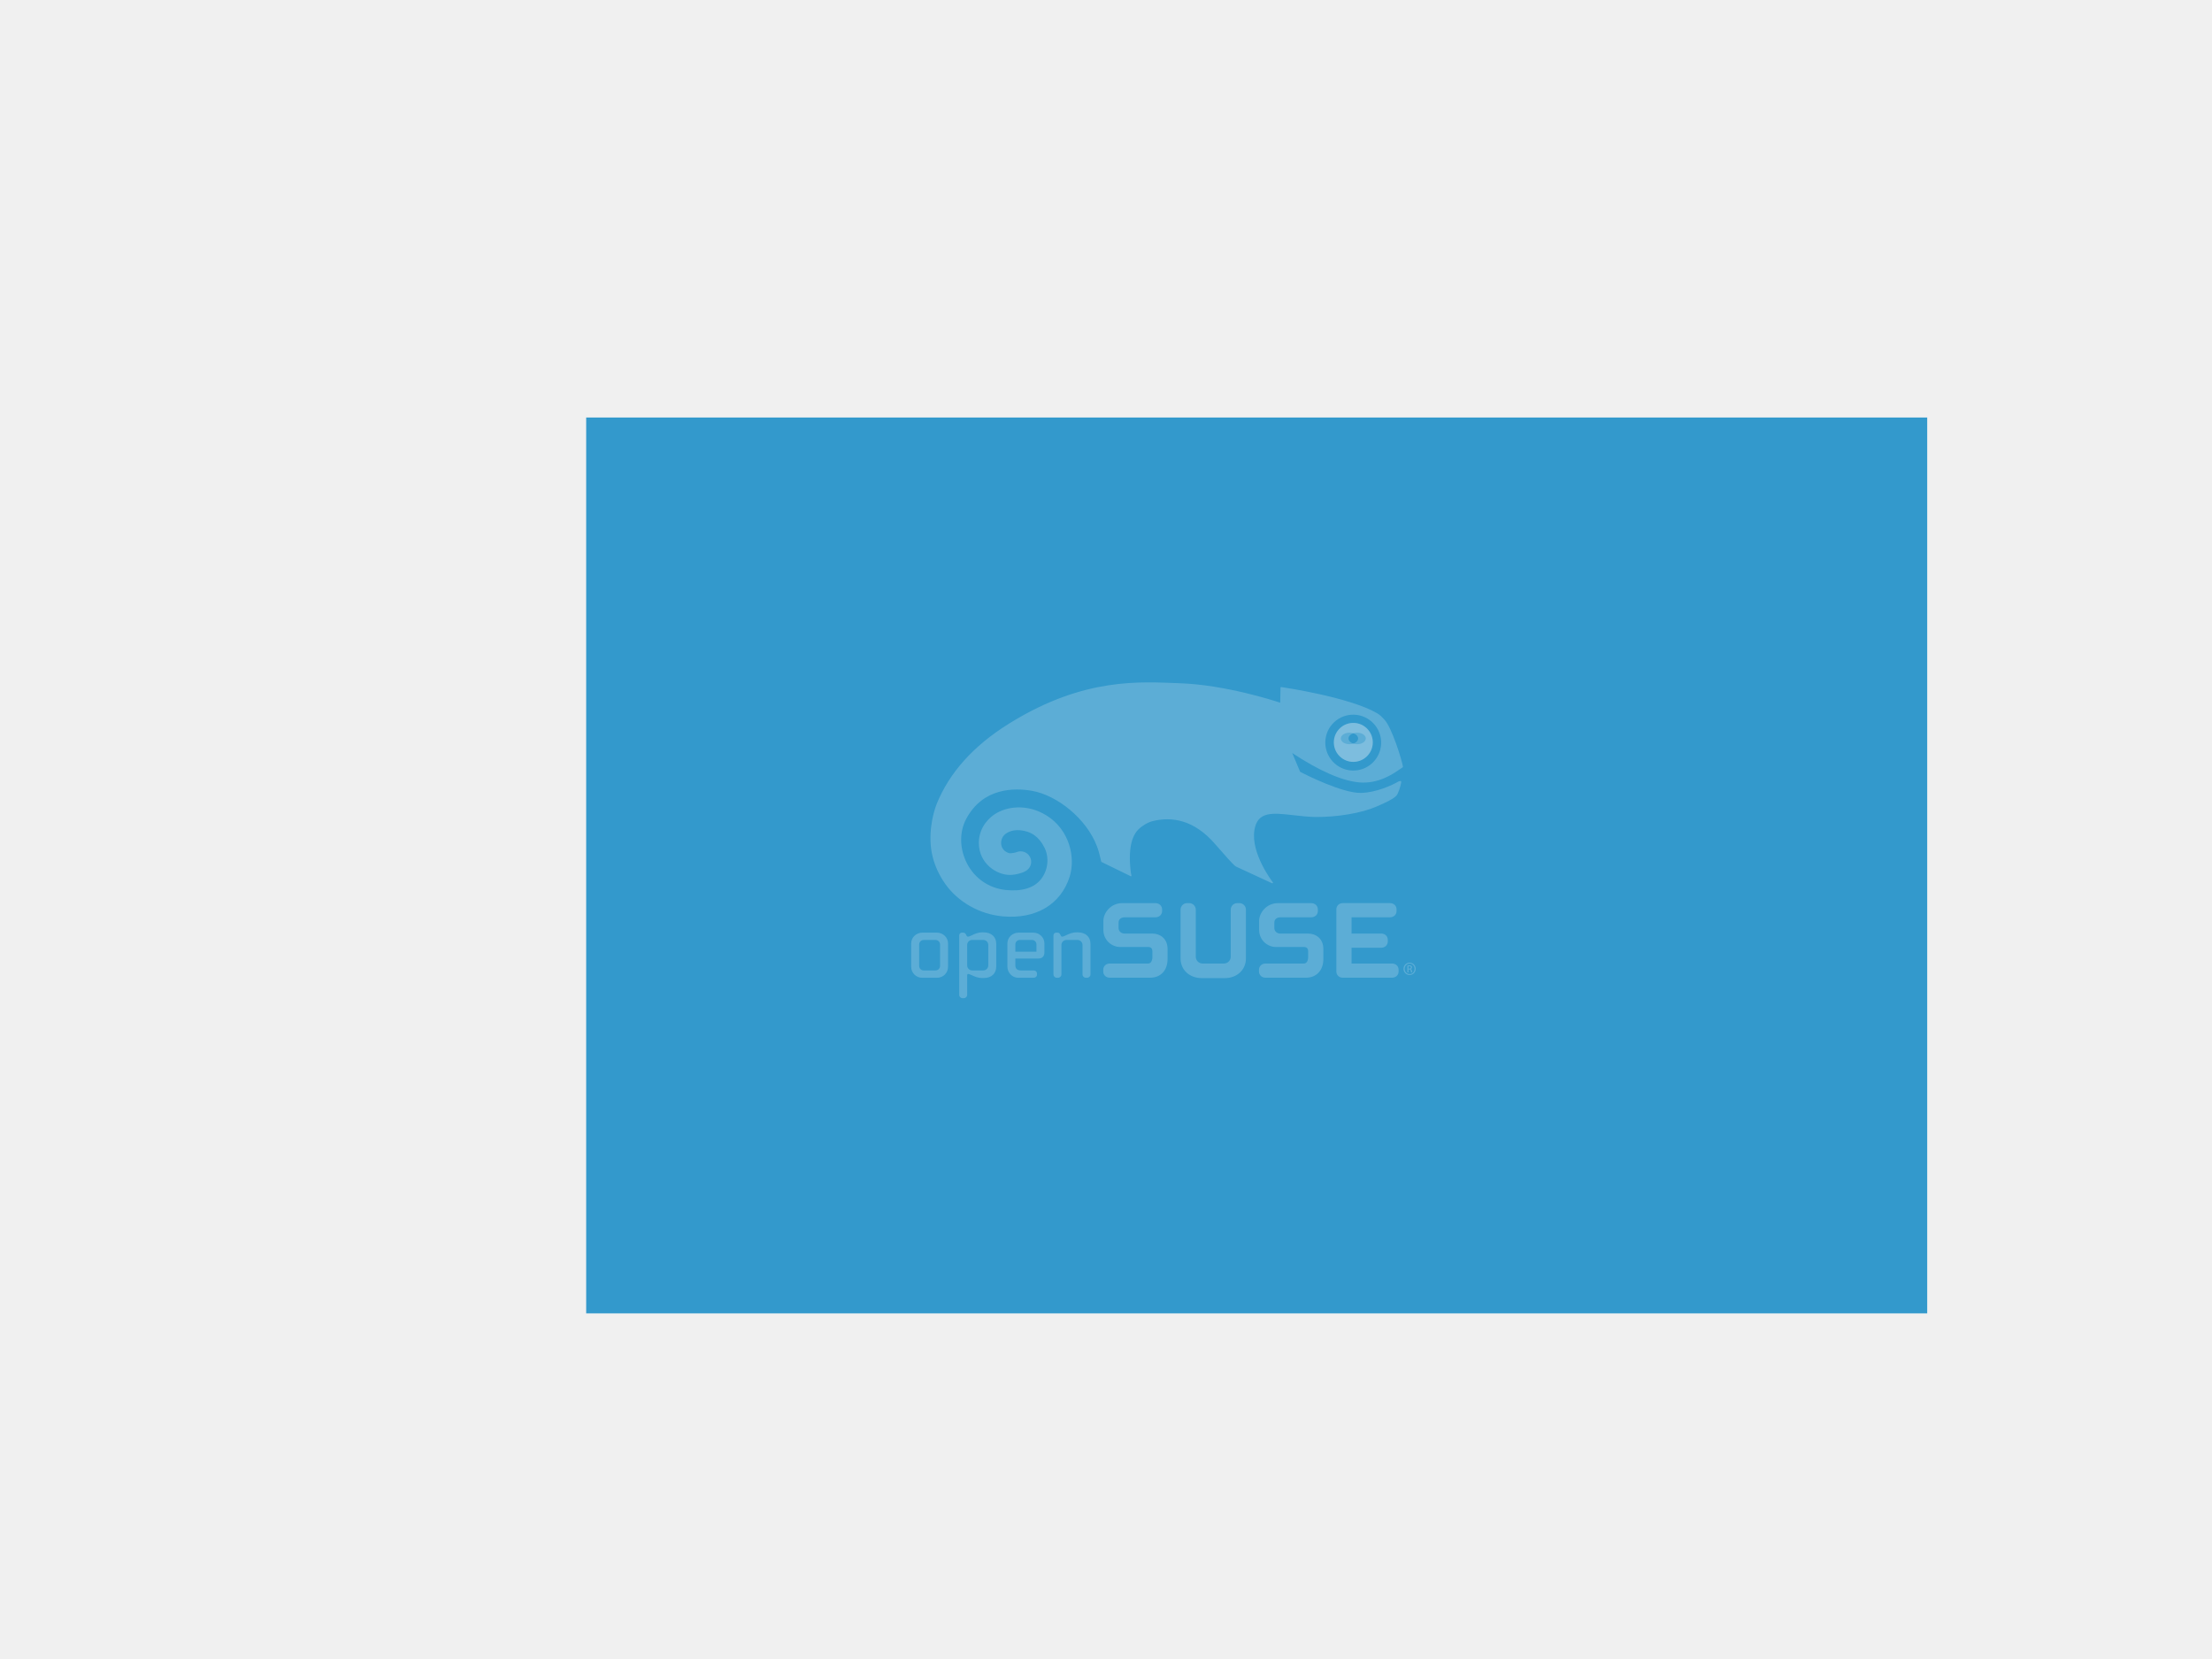
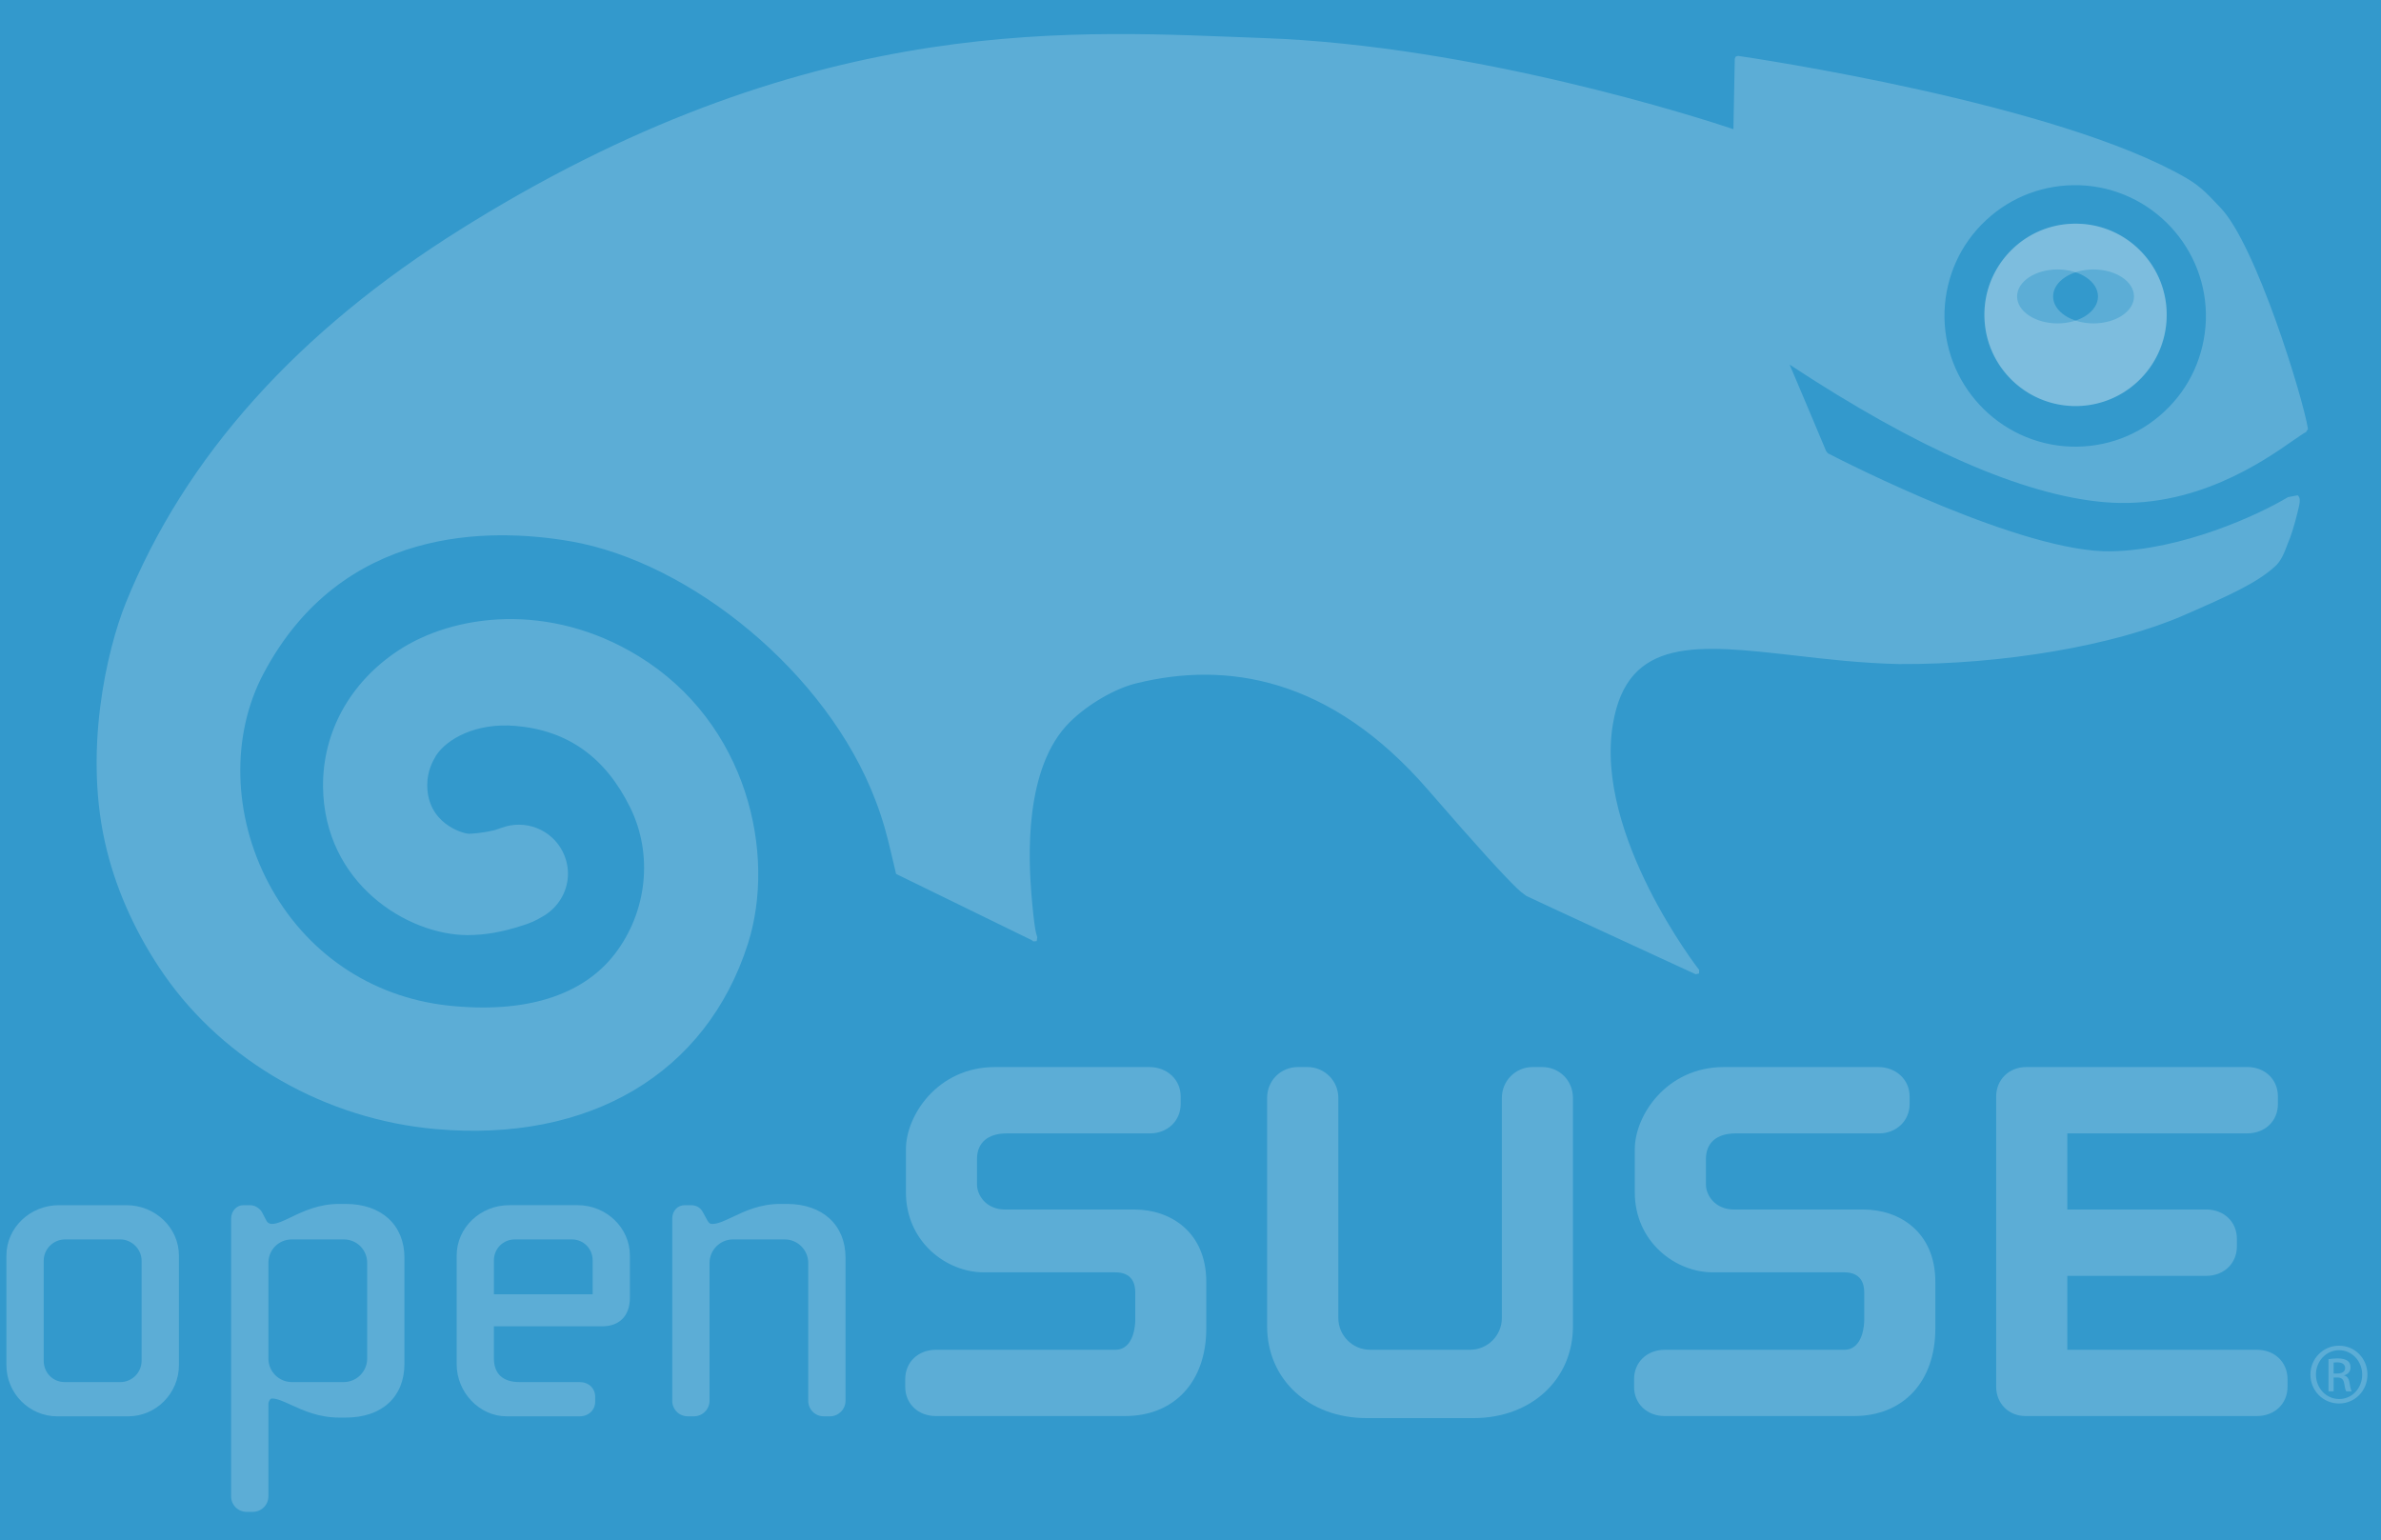
- <svg xmlns="http://www.w3.org/2000/svg" version="1.1" x="0px" y="0px" width="800px" height="600px" viewBox="0 0 800 600" enable-background="new 0 0 800 600" xml:space="preserve">
-   <g id="Ebene_1">
-     <rect x="212" y="151" fill-rule="evenodd" clip-rule="evenodd" fill="#3399CC" width="485" height="324" />
+ <svg xmlns="http://www.w3.org/2000/svg" version="1.1" x="0px" y="0px" width="184" height="119" viewBox="0 0 184 119" enable-background="new 0 0 800 600" xml:space="preserve" id="svg2">
+   <defs id="defs46" />
+   <g id="Ebene_1" transform="matrix(0.4477075,0,0,0.4035312,-111.3082,-68.39507)">
+     <rect x="212" y="151" clip-rule="evenodd" width="485" height="324" id="rect5" style="fill:#3399cc;fill-rule:evenodd" />
  </g>
-   <g id="Geeko_Body">
-     <g opacity="0.2">
-       <path fill-rule="evenodd" clip-rule="evenodd" fill="#FFFFFF" d="M506.315,278.163c0.459-0.303,0.796-0.554,0.938-0.61    l0.153-0.239c-0.388-2.44-4.025-14.271-6.776-17.115c-0.758-0.775-1.365-1.539-2.594-2.258    c-9.952-5.799-33.562-9.299-34.668-9.459l-0.188,0.052l-0.071,0.171c0,0-0.091,4.892-0.105,5.439    c-2.411-0.81-19.94-6.472-36.372-7.042c-13.935-0.49-34.229-2.292-61.12,14.243l-0.795,0.495    c-12.652,7.892-21.387,17.623-25.953,28.929c-1.432,3.558-3.358,11.586-1.449,19.14c0.822,3.302,2.355,6.62,4.422,9.59    c4.672,6.711,12.512,11.164,20.953,11.916c11.919,1.066,20.944-4.287,24.154-14.311c2.207-6.916,0-17.064-8.461-22.241    c-6.882-4.214-14.282-3.256-18.575-0.416c-3.724,2.469-5.833,6.306-5.796,10.52c0.086,7.475,6.525,11.448,11.155,11.46    c1.345,0,2.696-0.234,4.219-0.73c0.542-0.165,1.052-0.37,1.614-0.718l0.176-0.103l0.111-0.074l-0.037,0.022    c1.055-0.719,1.69-1.888,1.69-3.142c0-0.342-0.048-0.689-0.146-1.038c-0.547-1.893-2.417-3.038-4.355-2.685l-0.262,0.062    l-0.354,0.108l-0.514,0.177c-1.066,0.262-1.864,0.285-2.035,0.291c-0.542-0.035-3.207-0.833-3.207-3.752v-0.04    c0-1.072,0.43-1.824,0.667-2.235c0.829-1.3,3.099-2.576,6.166-2.309c4.025,0.348,6.927,2.412,8.849,6.306    c1.784,3.62,1.317,8.073-1.203,11.335c-2.503,3.232-6.959,4.606-12.885,3.968c-5.976-0.661-11.027-4.1-13.857-9.453    c-2.769-5.233-2.92-11.437-0.391-16.203c6.049-11.42,17.475-11.301,23.74-10.218c9.271,1.608,19.818,10.16,23.559,20.035    c0.604,1.574,0.912,2.822,1.181,3.963l0.404,1.705l10.474,5.114l0.137,0.103l0.254-0.023l0.046-0.302    c-0.065-0.234-0.217-0.45-0.459-3.381c-0.199-2.601-0.604-9.722,2.981-13.251c1.392-1.379,3.513-2.61,5.188-3.004    c6.865-1.677,14.915-0.52,22.526,8.29c3.94,4.55,5.861,6.625,6.825,7.554l0.336,0.303l0.396,0.296    c0.316,0.172,13.088,6.056,13.088,6.056l0.263-0.063l0.005-0.273c-0.085-0.097-8.096-10.45-6.67-18.975    c1.123-6.79,6.527-6.175,14.002-5.331c2.44,0.285,5.218,0.604,8.094,0.668c8.03,0.051,16.68-1.432,22.011-3.764    c3.449-1.499,5.65-2.497,7.029-3.751c0.496-0.411,0.753-1.078,1.021-1.796l0.188-0.474c0.223-0.582,0.551-1.808,0.695-2.48    c0.058-0.296,0.092-0.609-0.119-0.775l-0.738,0.137c-2.341,1.409-8.193,4.077-13.664,4.191    c-6.793,0.137-20.468-6.831-21.894-7.572l-0.137-0.159c-0.336-0.821-2.389-5.672-2.828-6.698    c9.847,6.487,18.014,10.073,24.266,10.626C498.573,283.585,503.998,279.787,506.315,278.163z M479.319,268.221    c0.1-2.697,1.229-5.2,3.201-7.036c1.973-1.842,4.547-2.794,7.246-2.708c5.565,0.199,9.938,4.897,9.747,10.456    c-0.105,2.697-1.234,5.2-3.201,7.03c-1.973,1.852-4.541,2.804-7.252,2.713C483.501,278.471,479.134,273.785,479.319,268.221z" />
-       <path fill="#FFFFFF" d="M405.936,326.625c-4.438,0-6.879,3.752-6.879,6.346v3.33c0,3.82,3.121,6.187,6.015,6.187h10.16    c1.28,0,1.548,0.838,1.548,1.545v2.149c0,0.228-0.046,2.292-1.548,2.292h-13.857c-1.377,0-2.372,0.958-2.372,2.269v0.594    c0,1.306,0.995,2.258,2.372,2.258h14.61c3.819,0,6.283-2.657,6.283-6.773v-3.593c0-3.865-2.777-5.593-5.534-5.593h-9.997    c-1.505,0-2.187-1.129-2.187-1.927v-1.984c0-1.249,0.835-1.973,2.295-1.973h11.066c1.357,0,2.378-0.975,2.378-2.264v-0.593    c0-1.294-1.038-2.27-2.424-2.27H405.936z" />
-       <path fill="#FFFFFF" d="M447.479,326.625c-1.312,0-2.369,1.066-2.369,2.378v17.013c0,1.363-1.112,2.458-2.458,2.458h-7.723    c-1.351,0-2.457-1.095-2.457-2.458v-17.013c0-1.312-1.066-2.378-2.377-2.378h-0.747c-1.331,0-2.378,1.05-2.378,2.378v17.657    c0,4.111,3.235,7.093,7.691,7.093h8.259c4.45,0,7.683-2.981,7.683-7.093v-17.657c0-1.328-1.043-2.378-2.372-2.378H447.479z" />
-       <path fill="#FFFFFF" d="M462.266,326.625c-4.436,0-6.884,3.752-6.884,6.346v3.33c0,3.82,3.127,6.187,6.023,6.187h10.157    c1.282,0,1.551,0.838,1.551,1.545v2.149c0,0.228-0.046,2.292-1.551,2.292h-13.863c-1.371,0-2.372,0.958-2.372,2.269v0.594    c0,1.306,1.001,2.258,2.372,2.258h14.615c3.82,0,6.295-2.657,6.295-6.773v-3.593c0-3.865-2.785-5.593-5.542-5.593h-9.997    c-1.509,0-2.189-1.129-2.189-1.927v-1.984c0-1.249,0.835-1.973,2.295-1.973h11.072c1.354,0,2.371-0.975,2.371-2.264v-0.593    c0-1.294-1.037-2.27-2.429-2.27H462.266z" />
-       <path fill="#FFFFFF" d="M485.622,326.625c-1.317,0-2.312,0.976-2.312,2.27v22.441c0,1.288,0.972,2.258,2.26,2.258h17.883    c1.377,0,2.372-0.952,2.372-2.258v-0.594c0-1.311-0.995-2.269-2.372-2.269c0,0-13.988,0-14.646,0c0-0.582,0-5.138,0-5.713    c0.652,0,10.732,0,10.732,0c1.374,0,2.372-0.964,2.372-2.27v-0.593c0-1.312-0.998-2.264-2.372-2.264c0,0-10.08,0-10.732,0    c0-0.587,0-5.297,0-5.884c0.652,0,13.902,0,13.902,0c1.372,0,2.372-0.946,2.372-2.264v-0.593c0-1.312-1-2.27-2.372-2.27H485.622z" />
-       <g>
-         <path fill="#FFFFFF" d="M333.609,337.299c-2.241,0-4.065,1.744-4.065,3.894v8.461c0,2.184,1.765,3.963,3.929,3.963h5.473     c2.164,0,3.929-1.779,3.929-3.963v-8.461c0-2.149-1.825-3.894-4.065-3.894H333.609z M332.426,349.317v-7.726     c0-0.906,0.744-1.647,1.654-1.647h4.264c0.89,0,1.648,0.758,1.648,1.647v7.726c0,0.912-0.738,1.653-1.648,1.653h-4.296     C333.136,350.971,332.426,350.246,332.426,349.317z" />
-         <path fill="#FFFFFF" d="M355.266,337.201c-1.578,0-2.768,0.564-3.723,1.026c-0.582,0.279-1.086,0.52-1.477,0.52     c-0.177,0-0.328-0.08-0.408-0.211l-0.364-0.696c-0.091-0.183-0.456-0.541-0.907-0.541h-0.541c-0.52,0-0.936,0.467-0.936,1.037     v21.461c0,0.673,0.531,1.203,1.203,1.203h0.468c0.667,0,1.209-0.536,1.209-1.203v-7.121c0-0.211,0.137-0.439,0.276-0.439     c0.391,0,0.895,0.229,1.477,0.496c0.955,0.439,2.145,0.98,3.723,0.98h0.505c2.794,0,4.532-1.597,4.532-4.162v-8.192     c0-2.526-1.775-4.157-4.532-4.157H355.266z M349.79,349.152v-7.39c0-1.021,0.798-1.818,1.818-1.818h3.997     c1.021,0,1.818,0.798,1.818,1.818v7.39c0,1.003-0.818,1.818-1.818,1.818h-3.997C350.607,350.971,349.79,350.155,349.79,349.152z" />
-         <path fill="#FFFFFF" d="M368.399,337.299c-2.241,0-4.06,1.744-4.06,3.894v8.398c0,2.178,1.768,4.025,3.854,4.025h5.647     c0.698,0,1.203-0.484,1.203-1.141v-0.37c0-0.661-0.505-1.135-1.203-1.135h-4.639c-1.3,0-1.986-0.639-1.986-1.854     c0,0,0-2.115,0-2.457c0.379,0,8.369,0,8.369,0c1.346,0,2.142-0.821,2.142-2.212v-3.256c0-2.149-1.822-3.894-4.054-3.894H368.399z      M367.217,341.563c0-0.907,0.713-1.619,1.621-1.619h4.396c0.906,0,1.613,0.712,1.613,1.619c0,0,0,2.28,0,2.622     c-0.364,0-7.258,0-7.631,0C367.217,343.844,367.217,341.563,367.217,341.563z" />
-         <path fill="#FFFFFF" d="M389.353,337.201c-1.573,0-2.76,0.564-3.718,1.021c-0.596,0.28-1.105,0.525-1.521,0.525     c-0.183,0-0.257-0.023-0.399-0.269l-0.331-0.604c-0.19-0.382-0.513-0.575-0.949-0.575h-0.465c-0.562,0-0.972,0.438-0.972,1.037     v14.077c0,0.667,0.527,1.203,1.206,1.203h0.465c0.667,0,1.211-0.542,1.211-1.203v-10.65c0-0.998,0.815-1.818,1.813-1.818h3.999     c1.001,0,1.816,0.82,1.816,1.818v10.65c0,0.667,0.53,1.203,1.203,1.203h0.47c0.667,0,1.209-0.542,1.209-1.203v-11.055     c0-2.526-1.776-4.157-4.535-4.157H389.353z" />
+   <g id="Geeko_Body" transform="translate(-329.0483,-244.1624)">
+     <g id="g8" style="opacity:0.2">
+       <path clip-rule="evenodd" d="m 506.315,278.163 c 0.459,-0.303 0.796,-0.554 0.938,-0.61 l 0.153,-0.239 c -0.388,-2.44 -4.025,-14.271 -6.776,-17.115 -0.758,-0.775 -1.365,-1.539 -2.594,-2.258 -9.952,-5.799 -33.562,-9.299 -34.668,-9.459 l -0.188,0.052 -0.071,0.171 c 0,0 -0.091,4.892 -0.105,5.439 -2.411,-0.81 -19.94,-6.472 -36.372,-7.042 -13.935,-0.49 -34.229,-2.292 -61.12,14.243 l -0.795,0.495 c -12.652,7.892 -21.387,17.623 -25.953,28.929 -1.432,3.558 -3.358,11.586 -1.449,19.14 0.822,3.302 2.355,6.62 4.422,9.59 4.672,6.711 12.512,11.164 20.953,11.916 11.919,1.066 20.944,-4.287 24.154,-14.311 2.207,-6.916 0,-17.064 -8.461,-22.241 -6.882,-4.214 -14.282,-3.256 -18.575,-0.416 -3.724,2.469 -5.833,6.306 -5.796,10.52 0.086,7.475 6.525,11.448 11.155,11.46 1.345,0 2.696,-0.234 4.219,-0.73 0.542,-0.165 1.052,-0.37 1.614,-0.718 l 0.176,-0.103 0.111,-0.074 -0.037,0.022 c 1.055,-0.719 1.69,-1.888 1.69,-3.142 0,-0.342 -0.048,-0.689 -0.146,-1.038 -0.547,-1.893 -2.417,-3.038 -4.355,-2.685 l -0.262,0.062 -0.354,0.108 -0.514,0.177 c -1.066,0.262 -1.864,0.285 -2.035,0.291 -0.542,-0.035 -3.207,-0.833 -3.207,-3.752 v -0.04 c 0,-1.072 0.43,-1.824 0.667,-2.235 0.829,-1.3 3.099,-2.576 6.166,-2.309 4.025,0.348 6.927,2.412 8.849,6.306 1.784,3.62 1.317,8.073 -1.203,11.335 -2.503,3.232 -6.959,4.606 -12.885,3.968 -5.976,-0.661 -11.027,-4.1 -13.857,-9.453 -2.769,-5.233 -2.92,-11.437 -0.391,-16.203 6.049,-11.42 17.475,-11.301 23.74,-10.218 9.271,1.608 19.818,10.16 23.559,20.035 0.604,1.574 0.912,2.822 1.181,3.963 l 0.404,1.705 10.474,5.114 0.137,0.103 0.254,-0.023 0.046,-0.302 c -0.065,-0.234 -0.217,-0.45 -0.459,-3.381 -0.199,-2.601 -0.604,-9.722 2.981,-13.251 1.392,-1.379 3.513,-2.61 5.188,-3.004 6.865,-1.677 14.915,-0.52 22.526,8.29 3.94,4.55 5.861,6.625 6.825,7.554 l 0.336,0.303 0.396,0.296 c 0.316,0.172 13.088,6.056 13.088,6.056 l 0.263,-0.063 0.005,-0.273 c -0.085,-0.097 -8.096,-10.45 -6.67,-18.975 1.123,-6.79 6.527,-6.175 14.002,-5.331 2.44,0.285 5.218,0.604 8.094,0.668 8.03,0.051 16.68,-1.432 22.011,-3.764 3.449,-1.499 5.65,-2.497 7.029,-3.751 0.496,-0.411 0.753,-1.078 1.021,-1.796 l 0.188,-0.474 c 0.223,-0.582 0.551,-1.808 0.695,-2.48 0.058,-0.296 0.092,-0.609 -0.119,-0.775 l -0.738,0.137 c -2.341,1.409 -8.193,4.077 -13.664,4.191 -6.793,0.137 -20.468,-6.831 -21.894,-7.572 l -0.137,-0.159 c -0.336,-0.821 -2.389,-5.672 -2.828,-6.698 9.847,6.487 18.014,10.073 24.266,10.626 6.96,0.62 12.385,-3.178 14.702,-4.802 z m -26.996,-9.942 c 0.1,-2.697 1.229,-5.2 3.201,-7.036 1.973,-1.842 4.547,-2.794 7.246,-2.708 5.565,0.199 9.938,4.897 9.747,10.456 -0.105,2.697 -1.234,5.2 -3.201,7.03 -1.973,1.852 -4.541,2.804 -7.252,2.713 -5.559,-0.205 -9.926,-4.891 -9.741,-10.455 z" id="path10" style="fill:#ffffff;fill-rule:evenodd" />
+       <path d="m 405.936,326.625 c -4.438,0 -6.879,3.752 -6.879,6.346 v 3.33 c 0,3.82 3.121,6.187 6.015,6.187 h 10.16 c 1.28,0 1.548,0.838 1.548,1.545 v 2.149 c 0,0.228 -0.046,2.292 -1.548,2.292 h -13.857 c -1.377,0 -2.372,0.958 -2.372,2.269 v 0.594 c 0,1.306 0.995,2.258 2.372,2.258 h 14.61 c 3.819,0 6.283,-2.657 6.283,-6.773 v -3.593 c 0,-3.865 -2.777,-5.593 -5.534,-5.593 h -9.997 c -1.505,0 -2.187,-1.129 -2.187,-1.927 v -1.984 c 0,-1.249 0.835,-1.973 2.295,-1.973 h 11.066 c 1.357,0 2.378,-0.975 2.378,-2.264 v -0.593 c 0,-1.294 -1.038,-2.27 -2.424,-2.27 h -11.929 z" id="path12" style="fill:#ffffff" />
+       <path d="m 447.479,326.625 c -1.312,0 -2.369,1.066 -2.369,2.378 v 17.013 c 0,1.363 -1.112,2.458 -2.458,2.458 h -7.723 c -1.351,0 -2.457,-1.095 -2.457,-2.458 v -17.013 c 0,-1.312 -1.066,-2.378 -2.377,-2.378 h -0.747 c -1.331,0 -2.378,1.05 -2.378,2.378 v 17.657 c 0,4.111 3.235,7.093 7.691,7.093 h 8.259 c 4.45,0 7.683,-2.981 7.683,-7.093 v -17.657 c 0,-1.328 -1.043,-2.378 -2.372,-2.378 h -0.752 z" id="path14" style="fill:#ffffff" />
+       <path d="m 462.266,326.625 c -4.436,0 -6.884,3.752 -6.884,6.346 v 3.33 c 0,3.82 3.127,6.187 6.023,6.187 h 10.157 c 1.282,0 1.551,0.838 1.551,1.545 v 2.149 c 0,0.228 -0.046,2.292 -1.551,2.292 h -13.863 c -1.371,0 -2.372,0.958 -2.372,2.269 v 0.594 c 0,1.306 1.001,2.258 2.372,2.258 h 14.615 c 3.82,0 6.295,-2.657 6.295,-6.773 v -3.593 c 0,-3.865 -2.785,-5.593 -5.542,-5.593 h -9.997 c -1.509,0 -2.189,-1.129 -2.189,-1.927 v -1.984 c 0,-1.249 0.835,-1.973 2.295,-1.973 h 11.072 c 1.354,0 2.371,-0.975 2.371,-2.264 v -0.593 c 0,-1.294 -1.037,-2.27 -2.429,-2.27 h -11.924 z" id="path16" style="fill:#ffffff" />
+       <path d="m 485.622,326.625 c -1.317,0 -2.312,0.976 -2.312,2.27 v 22.441 c 0,1.288 0.972,2.258 2.26,2.258 h 17.883 c 1.377,0 2.372,-0.952 2.372,-2.258 v -0.594 c 0,-1.311 -0.995,-2.269 -2.372,-2.269 0,0 -13.988,0 -14.646,0 0,-0.582 0,-5.138 0,-5.713 0.652,0 10.732,0 10.732,0 1.374,0 2.372,-0.964 2.372,-2.27 v -0.593 c 0,-1.312 -0.998,-2.264 -2.372,-2.264 0,0 -10.08,0 -10.732,0 0,-0.587 0,-5.297 0,-5.884 0.652,0 13.902,0 13.902,0 1.372,0 2.372,-0.946 2.372,-2.264 v -0.593 c 0,-1.312 -1,-2.27 -2.372,-2.27 h -17.087 z" id="path18" style="fill:#ffffff" />
+       <g id="g20">
+         <path d="m 333.609,337.299 c -2.241,0 -4.065,1.744 -4.065,3.894 v 8.461 c 0,2.184 1.765,3.963 3.929,3.963 h 5.473 c 2.164,0 3.929,-1.779 3.929,-3.963 v -8.461 c 0,-2.149 -1.825,-3.894 -4.065,-3.894 h -5.201 z m -1.183,12.018 v -7.726 c 0,-0.906 0.744,-1.647 1.654,-1.647 h 4.264 c 0.89,0 1.648,0.758 1.648,1.647 v 7.726 c 0,0.912 -0.738,1.653 -1.648,1.653 h -4.296 c -0.912,10e-4 -1.622,-0.724 -1.622,-1.653 z" id="path22" style="fill:#ffffff" />
+         <path d="m 355.266,337.201 c -1.578,0 -2.768,0.564 -3.723,1.026 -0.582,0.279 -1.086,0.52 -1.477,0.52 -0.177,0 -0.328,-0.08 -0.408,-0.211 l -0.364,-0.696 c -0.091,-0.183 -0.456,-0.541 -0.907,-0.541 h -0.541 c -0.52,0 -0.936,0.467 -0.936,1.037 v 21.461 c 0,0.673 0.531,1.203 1.203,1.203 h 0.468 c 0.667,0 1.209,-0.536 1.209,-1.203 v -7.121 c 0,-0.211 0.137,-0.439 0.276,-0.439 0.391,0 0.895,0.229 1.477,0.496 0.955,0.439 2.145,0.98 3.723,0.98 h 0.505 c 2.794,0 4.532,-1.597 4.532,-4.162 v -8.192 c 0,-2.526 -1.775,-4.157 -4.532,-4.157 h -0.505 z m -5.476,11.951 v -7.39 c 0,-1.021 0.798,-1.818 1.818,-1.818 h 3.997 c 1.021,0 1.818,0.798 1.818,1.818 v 7.39 c 0,1.003 -0.818,1.818 -1.818,1.818 h -3.997 c -1.001,10e-4 -1.818,-0.815 -1.818,-1.818 z" id="path24" style="fill:#ffffff" />
+         <path d="m 368.399,337.299 c -2.241,0 -4.06,1.744 -4.06,3.894 v 8.398 c 0,2.178 1.768,4.025 3.854,4.025 h 5.647 c 0.698,0 1.203,-0.484 1.203,-1.141 v -0.37 c 0,-0.661 -0.505,-1.135 -1.203,-1.135 h -4.639 c -1.3,0 -1.986,-0.639 -1.986,-1.854 0,0 0,-2.115 0,-2.457 0.379,0 8.369,0 8.369,0 1.346,0 2.142,-0.821 2.142,-2.212 v -3.256 c 0,-2.149 -1.822,-3.894 -4.054,-3.894 h -5.273 z m -1.182,4.264 c 0,-0.907 0.713,-1.619 1.621,-1.619 h 4.396 c 0.906,0 1.613,0.712 1.613,1.619 0,0 0,2.28 0,2.622 -0.364,0 -7.258,0 -7.631,0 10e-4,-0.341 10e-4,-2.622 10e-4,-2.622 z" id="path26" style="fill:#ffffff" />
+         <path d="m 389.353,337.201 c -1.573,0 -2.76,0.564 -3.718,1.021 -0.596,0.28 -1.105,0.525 -1.521,0.525 -0.183,0 -0.257,-0.023 -0.399,-0.269 l -0.331,-0.604 c -0.19,-0.382 -0.513,-0.575 -0.949,-0.575 h -0.465 c -0.562,0 -0.972,0.438 -0.972,1.037 v 14.077 c 0,0.667 0.527,1.203 1.206,1.203 h 0.465 c 0.667,0 1.211,-0.542 1.211,-1.203 v -10.65 c 0,-0.998 0.815,-1.818 1.813,-1.818 h 3.999 c 1.001,0 1.816,0.82 1.816,1.818 v 10.65 c 0,0.667 0.53,1.203 1.203,1.203 h 0.47 c 0.667,0 1.209,-0.542 1.209,-1.203 v -11.055 c 0,-2.526 -1.776,-4.157 -4.535,-4.157 h -0.502 z" id="path28" style="fill:#ffffff" />
      </g>
-       <g>
-         <path fill="#FFFFFF" d="M509.812,348.158c1.218,0,2.188,0.99,2.188,2.229c0,1.257-0.971,2.237-2.198,2.237     c-1.218,0-2.208-0.98-2.208-2.237c0-1.238,0.99-2.229,2.208-2.229H509.812z M509.802,348.505c-0.98,0-1.782,0.842-1.782,1.882     c0,1.06,0.802,1.891,1.792,1.891c0.99,0.011,1.782-0.831,1.782-1.881s-0.792-1.892-1.782-1.892H509.802z M509.386,351.684h-0.396     v-2.485c0.208-0.03,0.406-0.06,0.703-0.06c0.377,0,0.624,0.079,0.772,0.188c0.149,0.108,0.229,0.276,0.229,0.515     c0,0.326-0.218,0.524-0.485,0.604v0.021c0.218,0.039,0.366,0.237,0.416,0.604c0.06,0.387,0.118,0.535,0.158,0.614h-0.416     c-0.06-0.079-0.119-0.307-0.168-0.634c-0.06-0.316-0.218-0.436-0.535-0.436h-0.277V351.684z M509.386,350.307h0.287     c0.327,0,0.604-0.118,0.604-0.426c0-0.218-0.158-0.436-0.604-0.436c-0.129,0-0.218,0.01-0.287,0.021V350.307z" />
+       <g id="g30">
+         <path d="m 509.812,348.158 c 1.218,0 2.188,0.99 2.188,2.229 0,1.257 -0.971,2.237 -2.198,2.237 -1.218,0 -2.208,-0.98 -2.208,-2.237 0,-1.238 0.99,-2.229 2.208,-2.229 h 0.01 z m -0.01,0.347 c -0.98,0 -1.782,0.842 -1.782,1.882 0,1.06 0.802,1.891 1.792,1.891 0.99,0.011 1.782,-0.831 1.782,-1.881 0,-1.05 -0.792,-1.892 -1.782,-1.892 h -0.01 z m -0.416,3.179 h -0.396 v -2.485 c 0.208,-0.03 0.406,-0.06 0.703,-0.06 0.377,0 0.624,0.079 0.772,0.188 0.149,0.108 0.229,0.276 0.229,0.515 0,0.326 -0.218,0.524 -0.485,0.604 v 0.021 c 0.218,0.039 0.366,0.237 0.416,0.604 0.06,0.387 0.118,0.535 0.158,0.614 h -0.416 c -0.06,-0.079 -0.119,-0.307 -0.168,-0.634 -0.06,-0.316 -0.218,-0.436 -0.535,-0.436 h -0.277 v 1.069 z m 0,-1.377 h 0.287 c 0.327,0 0.604,-0.118 0.604,-0.426 0,-0.218 -0.158,-0.436 -0.604,-0.436 -0.129,0 -0.218,0.01 -0.287,0.021 v 0.841 z" id="path32" style="fill:#ffffff" />
      </g>
    </g>
  </g>
-   <g id="Auge_1">
-     <g opacity="0.2">
-       <path fill-rule="evenodd" clip-rule="evenodd" fill="#FFFFFF" d="M489.682,261.452c-1.888-0.068-3.678,0.599-5.046,1.882    s-2.175,3.021-2.232,4.903c-0.131,3.889,2.914,7.161,6.794,7.304c1.887,0.057,3.686-0.611,5.062-1.893    c1.374-1.289,2.164-3.028,2.224-4.903C496.614,264.856,493.57,261.59,489.682,261.452z M490.833,269.155    c-1.728,0-3.124-0.935-3.124-2.081c0-1.157,1.396-2.087,3.124-2.087s3.128,0.93,3.128,2.087    C493.961,268.221,492.561,269.155,490.833,269.155z" />
+   <g id="Auge_1" transform="translate(-329.0483,-244.1624)">
+     <g id="g35" style="opacity:0.2">
+       <path clip-rule="evenodd" d="m 489.682,261.452 c -1.888,-0.068 -3.678,0.599 -5.046,1.882 -1.368,1.283 -2.175,3.021 -2.232,4.903 -0.131,3.889 2.914,7.161 6.794,7.304 1.887,0.057 3.686,-0.611 5.062,-1.893 1.374,-1.289 2.164,-3.028 2.224,-4.903 0.13,-3.889 -2.914,-7.155 -6.802,-7.293 z m 1.151,7.703 c -1.728,0 -3.124,-0.935 -3.124,-2.081 0,-1.157 1.396,-2.087 3.124,-2.087 1.728,0 3.128,0.93 3.128,2.087 0,1.147 -1.4,2.081 -3.128,2.081 z" id="path37" style="fill:#ffffff;fill-rule:evenodd" />
    </g>
  </g>
-   <g id="Auge_2">
-     <g opacity="0.2">
-       <path fill-rule="evenodd" clip-rule="evenodd" fill="#FFFFFF" d="M482.403,268.745c0.06,1.875,0.85,3.614,2.224,4.903    c1.377,1.281,3.176,1.949,5.062,1.893c3.88-0.143,6.925-3.415,6.794-7.304c-0.058-1.882-0.864-3.62-2.232-4.903    s-3.158-1.95-5.046-1.882C485.316,261.59,482.272,264.856,482.403,268.745z M484.926,267.074c0-1.157,1.4-2.087,3.128-2.087    s3.124,0.93,3.124,2.087c0,1.146-1.396,2.081-3.124,2.081S484.926,268.221,484.926,267.074z" />
+   <g id="Auge_2" transform="translate(-329.0483,-244.1624)">
+     <g id="g40" style="opacity:0.2">
+       <path clip-rule="evenodd" d="m 482.403,268.745 c 0.06,1.875 0.85,3.614 2.224,4.903 1.377,1.281 3.176,1.949 5.062,1.893 3.88,-0.143 6.925,-3.415 6.794,-7.304 -0.058,-1.882 -0.864,-3.62 -2.232,-4.903 -1.368,-1.283 -3.158,-1.95 -5.046,-1.882 -3.889,0.138 -6.933,3.404 -6.802,7.293 z m 2.523,-1.671 c 0,-1.157 1.4,-2.087 3.128,-2.087 1.728,0 3.124,0.93 3.124,2.087 0,1.146 -1.396,2.081 -3.124,2.081 -1.728,0 -3.128,-0.934 -3.128,-2.081 z" id="path42" style="fill:#ffffff;fill-rule:evenodd" />
    </g>
  </g>
</svg>
